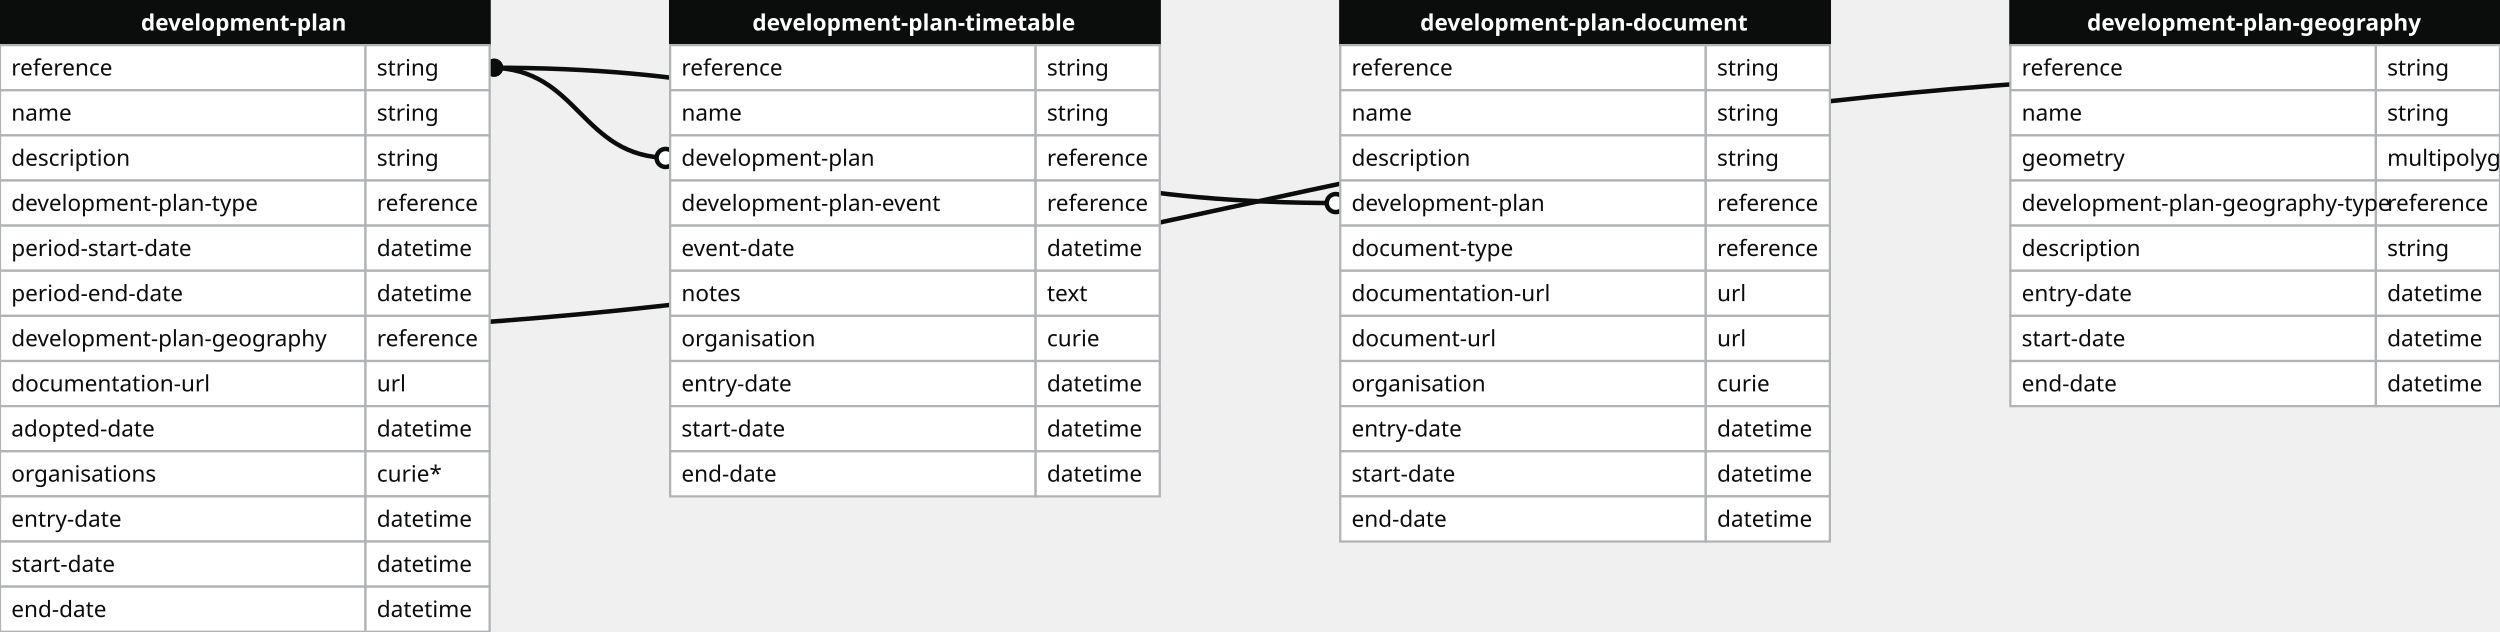
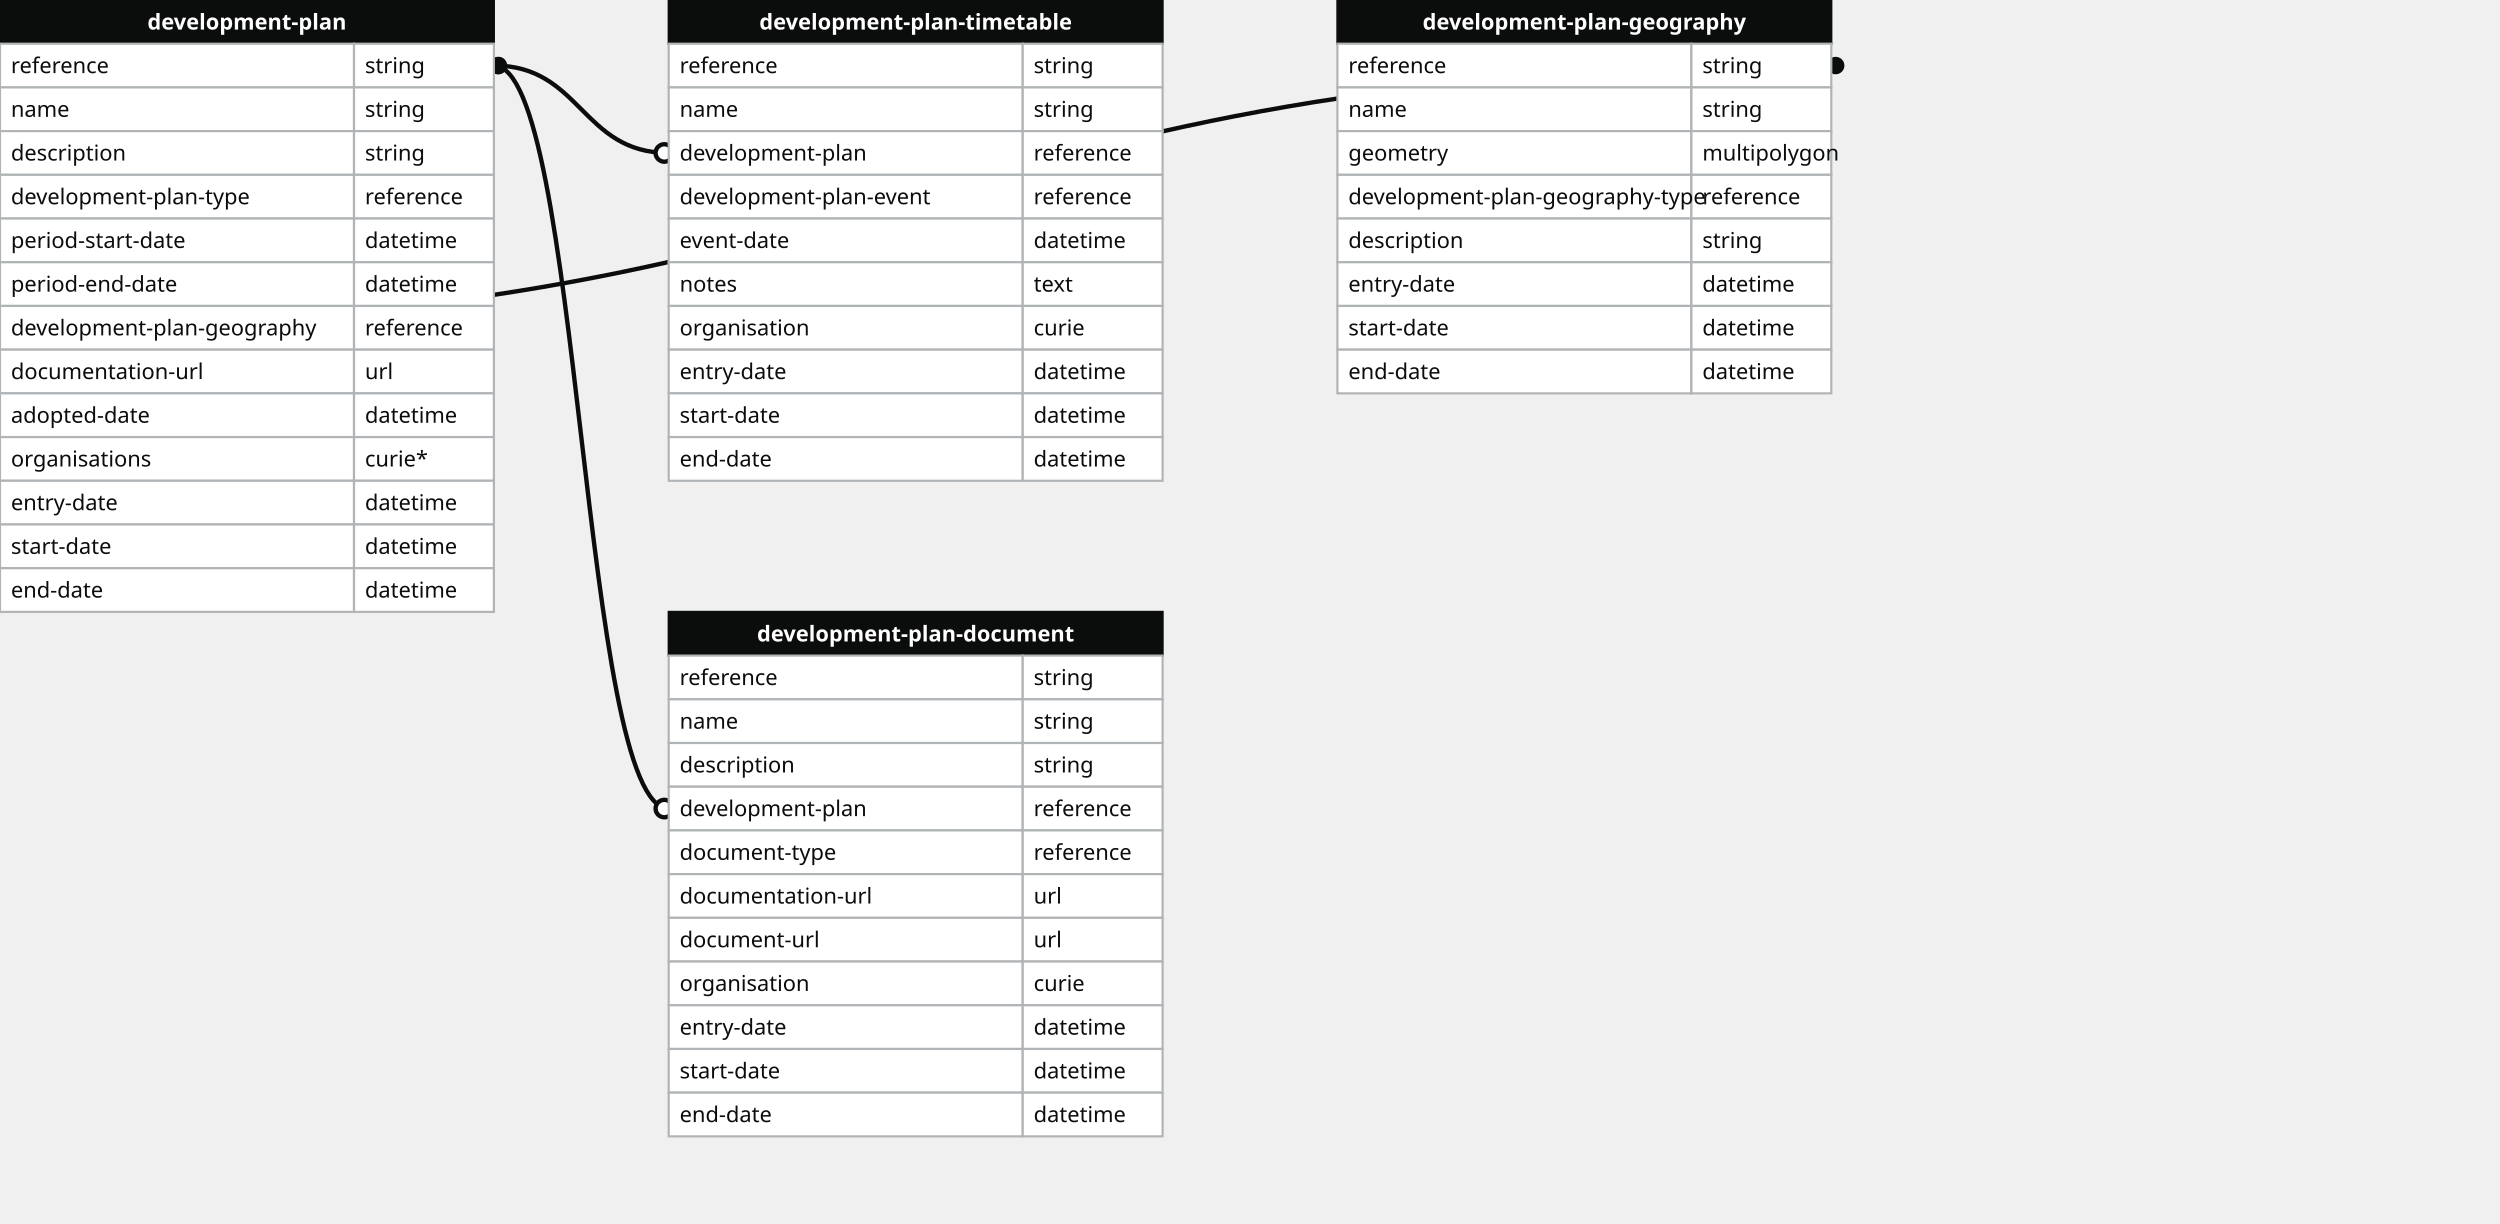
- <svg xmlns="http://www.w3.org/2000/svg" width="1108" height="280">
+ <svg xmlns="http://www.w3.org/2000/svg" width="1144" height="560">
  <defs>
    <style>
    text{font-family:sans-serif; font-size:10px; dominant-baseline:middle;}
    text.name{fill:#fff;font-weight:700;text-anchor:middle}
    rect.name{fill:#0b0c0c; stroke:#0b0c0c;}
    rect{fill:#fff;stroke:#b1b4b6;}
    text.field{fill:#0b0c0c;}
    text.datatype{fill:#0b0c0c;}
    .line{stroke:#0b0c0c;}
    </style>
    <marker id="start-dot" markerWidth="6" markerHeight="6" refX="4" refY="3" markerUnits="strokeWidth">
      <circle cx="3" cy="3" r="2" fill="#fff" stroke="#0b0c0c" />
    </marker>
    <marker id="end-dot" markerWidth="6" markerHeight="6" refX="2" refY="3" markerUnits="strokeWidth">
      <circle cx="3" cy="3" r="2" fill="#0b0c0c" />
    </marker>
  </defs>
-   <path class="line" fill="none" stroke-width="2" marker-start="url(#start-dot)" marker-end="url(#end-dot)" d="M 0 150 C 554.0 150 554.0 30 1108 30" />
-   <path class="line" fill="none" stroke-width="2" marker-start="url(#start-dot)" marker-end="url(#end-dot)" d="M 297 70 C 257.0 70 257.0 30 217 30" />
-   <path class="line" fill="none" stroke-width="2" marker-start="url(#start-dot)" marker-end="url(#end-dot)" d="M 594 90 C 405.5 90 405.5 30 217 30" />
-   <g>
-     <rect x="0" y="0" width="217" height="20" class="name" />
-     <text x="108" y="10" class="name">development-plan</text>
+   <path class="line" fill="none" stroke-width="2" marker-start="url(#start-dot)" marker-end="url(#end-dot)" d="M 0 150 C 419.0 150 419.0 30 838 30" />
+   <path class="line" fill="none" stroke-width="2" marker-start="url(#start-dot)" marker-end="url(#end-dot)" d="M 306 70 C 266.0 70 266.0 30 226 30" />
+   <path class="line" fill="none" stroke-width="2" marker-start="url(#start-dot)" marker-end="url(#end-dot)" d="M 306 370 C 266.0 370 266.0 30 226 30" />
+   <g>
+     <rect x="0" y="0" width="226" height="20" class="name" />
+     <text x="113" y="10" class="name">development-plan</text>
    <rect x="0" y="20" width="162" height="20" class="field" />
-     <rect x="162" y="20" width="55" height="20" class="datatype" />
+     <rect x="162" y="20" width="64" height="20" class="datatype" />
    <text x="5" y="30" class="field">reference</text>
    <text x="167" y="30" class="datatype">string</text>
    <rect x="0" y="40" width="162" height="20" class="field" />
-     <rect x="162" y="40" width="55" height="20" class="datatype" />
+     <rect x="162" y="40" width="64" height="20" class="datatype" />
    <text x="5" y="50" class="field">name</text>
    <text x="167" y="50" class="datatype">string</text>
    <rect x="0" y="60" width="162" height="20" class="field" />
-     <rect x="162" y="60" width="55" height="20" class="datatype" />
+     <rect x="162" y="60" width="64" height="20" class="datatype" />
    <text x="5" y="70" class="field">description</text>
    <text x="167" y="70" class="datatype">string</text>
    <rect x="0" y="80" width="162" height="20" class="field" />
-     <rect x="162" y="80" width="55" height="20" class="datatype" />
+     <rect x="162" y="80" width="64" height="20" class="datatype" />
    <text x="5" y="90" class="field">development-plan-type</text>
    <text x="167" y="90" class="datatype">reference</text>
    <rect x="0" y="100" width="162" height="20" class="field" />
-     <rect x="162" y="100" width="55" height="20" class="datatype" />
+     <rect x="162" y="100" width="64" height="20" class="datatype" />
    <text x="5" y="110" class="field">period-start-date</text>
    <text x="167" y="110" class="datatype">datetime</text>
    <rect x="0" y="120" width="162" height="20" class="field" />
-     <rect x="162" y="120" width="55" height="20" class="datatype" />
+     <rect x="162" y="120" width="64" height="20" class="datatype" />
    <text x="5" y="130" class="field">period-end-date</text>
    <text x="167" y="130" class="datatype">datetime</text>
    <rect x="0" y="140" width="162" height="20" class="field" />
-     <rect x="162" y="140" width="55" height="20" class="datatype" />
+     <rect x="162" y="140" width="64" height="20" class="datatype" />
    <text x="5" y="150" class="field">development-plan-geography</text>
    <text x="167" y="150" class="datatype">reference</text>
    <rect x="0" y="160" width="162" height="20" class="field" />
-     <rect x="162" y="160" width="55" height="20" class="datatype" />
+     <rect x="162" y="160" width="64" height="20" class="datatype" />
    <text x="5" y="170" class="field">documentation-url</text>
    <text x="167" y="170" class="datatype">url</text>
    <rect x="0" y="180" width="162" height="20" class="field" />
-     <rect x="162" y="180" width="55" height="20" class="datatype" />
+     <rect x="162" y="180" width="64" height="20" class="datatype" />
    <text x="5" y="190" class="field">adopted-date</text>
    <text x="167" y="190" class="datatype">datetime</text>
    <rect x="0" y="200" width="162" height="20" class="field" />
-     <rect x="162" y="200" width="55" height="20" class="datatype" />
+     <rect x="162" y="200" width="64" height="20" class="datatype" />
    <text x="5" y="210" class="field">organisations</text>
    <text x="167" y="210" class="datatype">curie*</text>
    <rect x="0" y="220" width="162" height="20" class="field" />
-     <rect x="162" y="220" width="55" height="20" class="datatype" />
+     <rect x="162" y="220" width="64" height="20" class="datatype" />
    <text x="5" y="230" class="field">entry-date</text>
    <text x="167" y="230" class="datatype">datetime</text>
    <rect x="0" y="240" width="162" height="20" class="field" />
-     <rect x="162" y="240" width="55" height="20" class="datatype" />
+     <rect x="162" y="240" width="64" height="20" class="datatype" />
    <text x="5" y="250" class="field">start-date</text>
    <text x="167" y="250" class="datatype">datetime</text>
    <rect x="0" y="260" width="162" height="20" class="field" />
-     <rect x="162" y="260" width="55" height="20" class="datatype" />
+     <rect x="162" y="260" width="64" height="20" class="datatype" />
    <text x="5" y="270" class="field">end-date</text>
    <text x="167" y="270" class="datatype">datetime</text>
  </g>
  <g>
-     <rect x="297" y="0" width="217" height="20" class="name" />
-     <text x="405" y="10" class="name">development-plan-timetable</text>
-     <rect x="297" y="20" width="162" height="20" class="field" />
-     <rect x="459" y="20" width="55" height="20" class="datatype" />
-     <text x="302" y="30" class="field">reference</text>
-     <text x="464" y="30" class="datatype">string</text>
-     <rect x="297" y="40" width="162" height="20" class="field" />
-     <rect x="459" y="40" width="55" height="20" class="datatype" />
-     <text x="302" y="50" class="field">name</text>
-     <text x="464" y="50" class="datatype">string</text>
-     <rect x="297" y="60" width="162" height="20" class="field" />
-     <rect x="459" y="60" width="55" height="20" class="datatype" />
-     <text x="302" y="70" class="field">development-plan</text>
-     <text x="464" y="70" class="datatype">reference</text>
-     <rect x="297" y="80" width="162" height="20" class="field" />
-     <rect x="459" y="80" width="55" height="20" class="datatype" />
-     <text x="302" y="90" class="field">development-plan-event</text>
-     <text x="464" y="90" class="datatype">reference</text>
-     <rect x="297" y="100" width="162" height="20" class="field" />
-     <rect x="459" y="100" width="55" height="20" class="datatype" />
-     <text x="302" y="110" class="field">event-date</text>
-     <text x="464" y="110" class="datatype">datetime</text>
-     <rect x="297" y="120" width="162" height="20" class="field" />
-     <rect x="459" y="120" width="55" height="20" class="datatype" />
-     <text x="302" y="130" class="field">notes</text>
-     <text x="464" y="130" class="datatype">text</text>
-     <rect x="297" y="140" width="162" height="20" class="field" />
-     <rect x="459" y="140" width="55" height="20" class="datatype" />
-     <text x="302" y="150" class="field">organisation</text>
-     <text x="464" y="150" class="datatype">curie</text>
-     <rect x="297" y="160" width="162" height="20" class="field" />
-     <rect x="459" y="160" width="55" height="20" class="datatype" />
-     <text x="302" y="170" class="field">entry-date</text>
-     <text x="464" y="170" class="datatype">datetime</text>
-     <rect x="297" y="180" width="162" height="20" class="field" />
-     <rect x="459" y="180" width="55" height="20" class="datatype" />
-     <text x="302" y="190" class="field">start-date</text>
-     <text x="464" y="190" class="datatype">datetime</text>
-     <rect x="297" y="200" width="162" height="20" class="field" />
-     <rect x="459" y="200" width="55" height="20" class="datatype" />
-     <text x="302" y="210" class="field">end-date</text>
-     <text x="464" y="210" class="datatype">datetime</text>
-   </g>
-   <g>
-     <rect x="594" y="0" width="217" height="20" class="name" />
-     <text x="702" y="10" class="name">development-plan-document</text>
-     <rect x="594" y="20" width="162" height="20" class="field" />
-     <rect x="756" y="20" width="55" height="20" class="datatype" />
-     <text x="599" y="30" class="field">reference</text>
-     <text x="761" y="30" class="datatype">string</text>
-     <rect x="594" y="40" width="162" height="20" class="field" />
-     <rect x="756" y="40" width="55" height="20" class="datatype" />
-     <text x="599" y="50" class="field">name</text>
-     <text x="761" y="50" class="datatype">string</text>
-     <rect x="594" y="60" width="162" height="20" class="field" />
-     <rect x="756" y="60" width="55" height="20" class="datatype" />
-     <text x="599" y="70" class="field">description</text>
-     <text x="761" y="70" class="datatype">string</text>
-     <rect x="594" y="80" width="162" height="20" class="field" />
-     <rect x="756" y="80" width="55" height="20" class="datatype" />
-     <text x="599" y="90" class="field">development-plan</text>
-     <text x="761" y="90" class="datatype">reference</text>
-     <rect x="594" y="100" width="162" height="20" class="field" />
-     <rect x="756" y="100" width="55" height="20" class="datatype" />
-     <text x="599" y="110" class="field">document-type</text>
-     <text x="761" y="110" class="datatype">reference</text>
-     <rect x="594" y="120" width="162" height="20" class="field" />
-     <rect x="756" y="120" width="55" height="20" class="datatype" />
-     <text x="599" y="130" class="field">documentation-url</text>
-     <text x="761" y="130" class="datatype">url</text>
-     <rect x="594" y="140" width="162" height="20" class="field" />
-     <rect x="756" y="140" width="55" height="20" class="datatype" />
-     <text x="599" y="150" class="field">document-url</text>
-     <text x="761" y="150" class="datatype">url</text>
-     <rect x="594" y="160" width="162" height="20" class="field" />
-     <rect x="756" y="160" width="55" height="20" class="datatype" />
-     <text x="599" y="170" class="field">organisation</text>
-     <text x="761" y="170" class="datatype">curie</text>
-     <rect x="594" y="180" width="162" height="20" class="field" />
-     <rect x="756" y="180" width="55" height="20" class="datatype" />
-     <text x="599" y="190" class="field">entry-date</text>
-     <text x="761" y="190" class="datatype">datetime</text>
-     <rect x="594" y="200" width="162" height="20" class="field" />
-     <rect x="756" y="200" width="55" height="20" class="datatype" />
-     <text x="599" y="210" class="field">start-date</text>
-     <text x="761" y="210" class="datatype">datetime</text>
-     <rect x="594" y="220" width="162" height="20" class="field" />
-     <rect x="756" y="220" width="55" height="20" class="datatype" />
-     <text x="599" y="230" class="field">end-date</text>
-     <text x="761" y="230" class="datatype">datetime</text>
-   </g>
-   <g>
-     <rect x="891" y="0" width="217" height="20" class="name" />
-     <text x="999" y="10" class="name">development-plan-geography</text>
-     <rect x="891" y="20" width="162" height="20" class="field" />
-     <rect x="1053" y="20" width="55" height="20" class="datatype" />
-     <text x="896" y="30" class="field">reference</text>
-     <text x="1058" y="30" class="datatype">string</text>
-     <rect x="891" y="40" width="162" height="20" class="field" />
-     <rect x="1053" y="40" width="55" height="20" class="datatype" />
-     <text x="896" y="50" class="field">name</text>
-     <text x="1058" y="50" class="datatype">string</text>
-     <rect x="891" y="60" width="162" height="20" class="field" />
-     <rect x="1053" y="60" width="55" height="20" class="datatype" />
-     <text x="896" y="70" class="field">geometry</text>
-     <text x="1058" y="70" class="datatype">multipolygon</text>
-     <rect x="891" y="80" width="162" height="20" class="field" />
-     <rect x="1053" y="80" width="55" height="20" class="datatype" />
-     <text x="896" y="90" class="field">development-plan-geography-type</text>
-     <text x="1058" y="90" class="datatype">reference</text>
-     <rect x="891" y="100" width="162" height="20" class="field" />
-     <rect x="1053" y="100" width="55" height="20" class="datatype" />
-     <text x="896" y="110" class="field">description</text>
-     <text x="1058" y="110" class="datatype">string</text>
-     <rect x="891" y="120" width="162" height="20" class="field" />
-     <rect x="1053" y="120" width="55" height="20" class="datatype" />
-     <text x="896" y="130" class="field">entry-date</text>
-     <text x="1058" y="130" class="datatype">datetime</text>
-     <rect x="891" y="140" width="162" height="20" class="field" />
-     <rect x="1053" y="140" width="55" height="20" class="datatype" />
-     <text x="896" y="150" class="field">start-date</text>
-     <text x="1058" y="150" class="datatype">datetime</text>
-     <rect x="891" y="160" width="162" height="20" class="field" />
-     <rect x="1053" y="160" width="55" height="20" class="datatype" />
-     <text x="896" y="170" class="field">end-date</text>
-     <text x="1058" y="170" class="datatype">datetime</text>
+     <rect x="306" y="0" width="226" height="20" class="name" />
+     <text x="419" y="10" class="name">development-plan-timetable</text>
+     <rect x="306" y="20" width="162" height="20" class="field" />
+     <rect x="468" y="20" width="64" height="20" class="datatype" />
+     <text x="311" y="30" class="field">reference</text>
+     <text x="473" y="30" class="datatype">string</text>
+     <rect x="306" y="40" width="162" height="20" class="field" />
+     <rect x="468" y="40" width="64" height="20" class="datatype" />
+     <text x="311" y="50" class="field">name</text>
+     <text x="473" y="50" class="datatype">string</text>
+     <rect x="306" y="60" width="162" height="20" class="field" />
+     <rect x="468" y="60" width="64" height="20" class="datatype" />
+     <text x="311" y="70" class="field">development-plan</text>
+     <text x="473" y="70" class="datatype">reference</text>
+     <rect x="306" y="80" width="162" height="20" class="field" />
+     <rect x="468" y="80" width="64" height="20" class="datatype" />
+     <text x="311" y="90" class="field">development-plan-event</text>
+     <text x="473" y="90" class="datatype">reference</text>
+     <rect x="306" y="100" width="162" height="20" class="field" />
+     <rect x="468" y="100" width="64" height="20" class="datatype" />
+     <text x="311" y="110" class="field">event-date</text>
+     <text x="473" y="110" class="datatype">datetime</text>
+     <rect x="306" y="120" width="162" height="20" class="field" />
+     <rect x="468" y="120" width="64" height="20" class="datatype" />
+     <text x="311" y="130" class="field">notes</text>
+     <text x="473" y="130" class="datatype">text</text>
+     <rect x="306" y="140" width="162" height="20" class="field" />
+     <rect x="468" y="140" width="64" height="20" class="datatype" />
+     <text x="311" y="150" class="field">organisation</text>
+     <text x="473" y="150" class="datatype">curie</text>
+     <rect x="306" y="160" width="162" height="20" class="field" />
+     <rect x="468" y="160" width="64" height="20" class="datatype" />
+     <text x="311" y="170" class="field">entry-date</text>
+     <text x="473" y="170" class="datatype">datetime</text>
+     <rect x="306" y="180" width="162" height="20" class="field" />
+     <rect x="468" y="180" width="64" height="20" class="datatype" />
+     <text x="311" y="190" class="field">start-date</text>
+     <text x="473" y="190" class="datatype">datetime</text>
+     <rect x="306" y="200" width="162" height="20" class="field" />
+     <rect x="468" y="200" width="64" height="20" class="datatype" />
+     <text x="311" y="210" class="field">end-date</text>
+     <text x="473" y="210" class="datatype">datetime</text>
+   </g>
+   <g>
+     <rect x="306" y="280" width="226" height="20" class="name" />
+     <text x="419" y="290" class="name">development-plan-document</text>
+     <rect x="306" y="300" width="162" height="20" class="field" />
+     <rect x="468" y="300" width="64" height="20" class="datatype" />
+     <text x="311" y="310" class="field">reference</text>
+     <text x="473" y="310" class="datatype">string</text>
+     <rect x="306" y="320" width="162" height="20" class="field" />
+     <rect x="468" y="320" width="64" height="20" class="datatype" />
+     <text x="311" y="330" class="field">name</text>
+     <text x="473" y="330" class="datatype">string</text>
+     <rect x="306" y="340" width="162" height="20" class="field" />
+     <rect x="468" y="340" width="64" height="20" class="datatype" />
+     <text x="311" y="350" class="field">description</text>
+     <text x="473" y="350" class="datatype">string</text>
+     <rect x="306" y="360" width="162" height="20" class="field" />
+     <rect x="468" y="360" width="64" height="20" class="datatype" />
+     <text x="311" y="370" class="field">development-plan</text>
+     <text x="473" y="370" class="datatype">reference</text>
+     <rect x="306" y="380" width="162" height="20" class="field" />
+     <rect x="468" y="380" width="64" height="20" class="datatype" />
+     <text x="311" y="390" class="field">document-type</text>
+     <text x="473" y="390" class="datatype">reference</text>
+     <rect x="306" y="400" width="162" height="20" class="field" />
+     <rect x="468" y="400" width="64" height="20" class="datatype" />
+     <text x="311" y="410" class="field">documentation-url</text>
+     <text x="473" y="410" class="datatype">url</text>
+     <rect x="306" y="420" width="162" height="20" class="field" />
+     <rect x="468" y="420" width="64" height="20" class="datatype" />
+     <text x="311" y="430" class="field">document-url</text>
+     <text x="473" y="430" class="datatype">url</text>
+     <rect x="306" y="440" width="162" height="20" class="field" />
+     <rect x="468" y="440" width="64" height="20" class="datatype" />
+     <text x="311" y="450" class="field">organisation</text>
+     <text x="473" y="450" class="datatype">curie</text>
+     <rect x="306" y="460" width="162" height="20" class="field" />
+     <rect x="468" y="460" width="64" height="20" class="datatype" />
+     <text x="311" y="470" class="field">entry-date</text>
+     <text x="473" y="470" class="datatype">datetime</text>
+     <rect x="306" y="480" width="162" height="20" class="field" />
+     <rect x="468" y="480" width="64" height="20" class="datatype" />
+     <text x="311" y="490" class="field">start-date</text>
+     <text x="473" y="490" class="datatype">datetime</text>
+     <rect x="306" y="500" width="162" height="20" class="field" />
+     <rect x="468" y="500" width="64" height="20" class="datatype" />
+     <text x="311" y="510" class="field">end-date</text>
+     <text x="473" y="510" class="datatype">datetime</text>
+   </g>
+   <g>
+     <rect x="612" y="0" width="226" height="20" class="name" />
+     <text x="725" y="10" class="name">development-plan-geography</text>
+     <rect x="612" y="20" width="162" height="20" class="field" />
+     <rect x="774" y="20" width="64" height="20" class="datatype" />
+     <text x="617" y="30" class="field">reference</text>
+     <text x="779" y="30" class="datatype">string</text>
+     <rect x="612" y="40" width="162" height="20" class="field" />
+     <rect x="774" y="40" width="64" height="20" class="datatype" />
+     <text x="617" y="50" class="field">name</text>
+     <text x="779" y="50" class="datatype">string</text>
+     <rect x="612" y="60" width="162" height="20" class="field" />
+     <rect x="774" y="60" width="64" height="20" class="datatype" />
+     <text x="617" y="70" class="field">geometry</text>
+     <text x="779" y="70" class="datatype">multipolygon</text>
+     <rect x="612" y="80" width="162" height="20" class="field" />
+     <rect x="774" y="80" width="64" height="20" class="datatype" />
+     <text x="617" y="90" class="field">development-plan-geography-type</text>
+     <text x="779" y="90" class="datatype">reference</text>
+     <rect x="612" y="100" width="162" height="20" class="field" />
+     <rect x="774" y="100" width="64" height="20" class="datatype" />
+     <text x="617" y="110" class="field">description</text>
+     <text x="779" y="110" class="datatype">string</text>
+     <rect x="612" y="120" width="162" height="20" class="field" />
+     <rect x="774" y="120" width="64" height="20" class="datatype" />
+     <text x="617" y="130" class="field">entry-date</text>
+     <text x="779" y="130" class="datatype">datetime</text>
+     <rect x="612" y="140" width="162" height="20" class="field" />
+     <rect x="774" y="140" width="64" height="20" class="datatype" />
+     <text x="617" y="150" class="field">start-date</text>
+     <text x="779" y="150" class="datatype">datetime</text>
+     <rect x="612" y="160" width="162" height="20" class="field" />
+     <rect x="774" y="160" width="64" height="20" class="datatype" />
+     <text x="617" y="170" class="field">end-date</text>
+     <text x="779" y="170" class="datatype">datetime</text>
  </g>
</svg>
